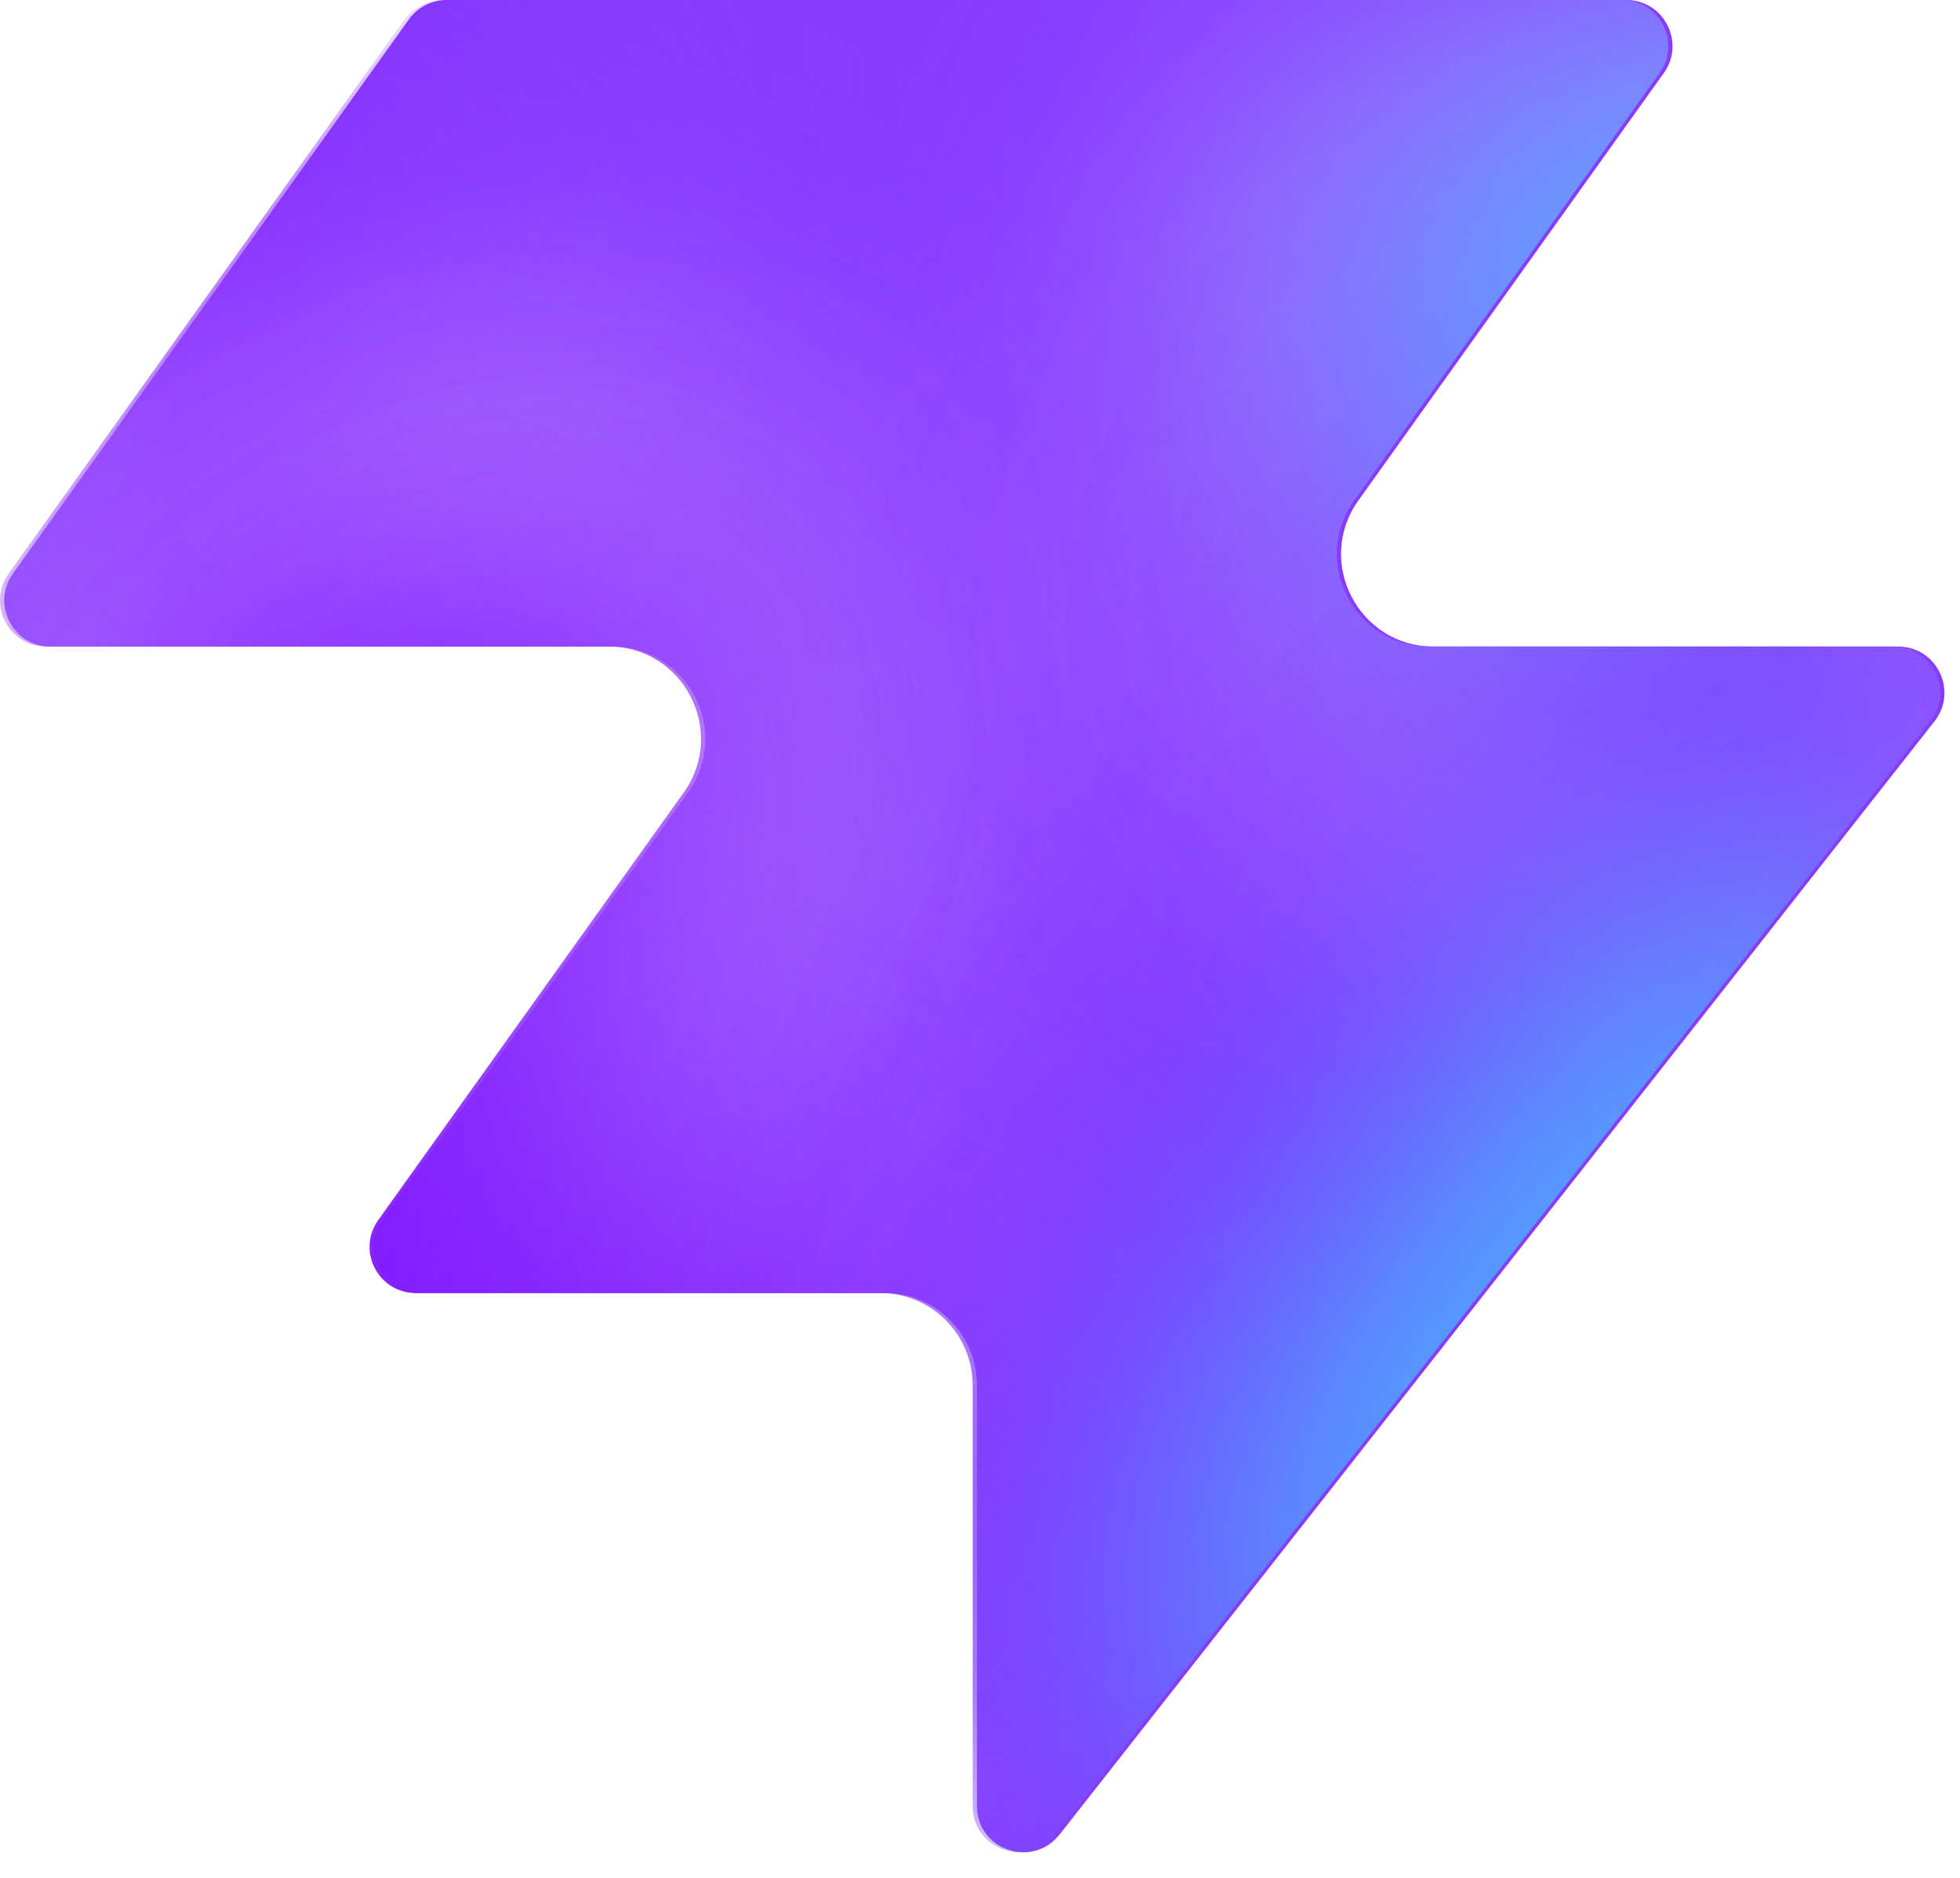
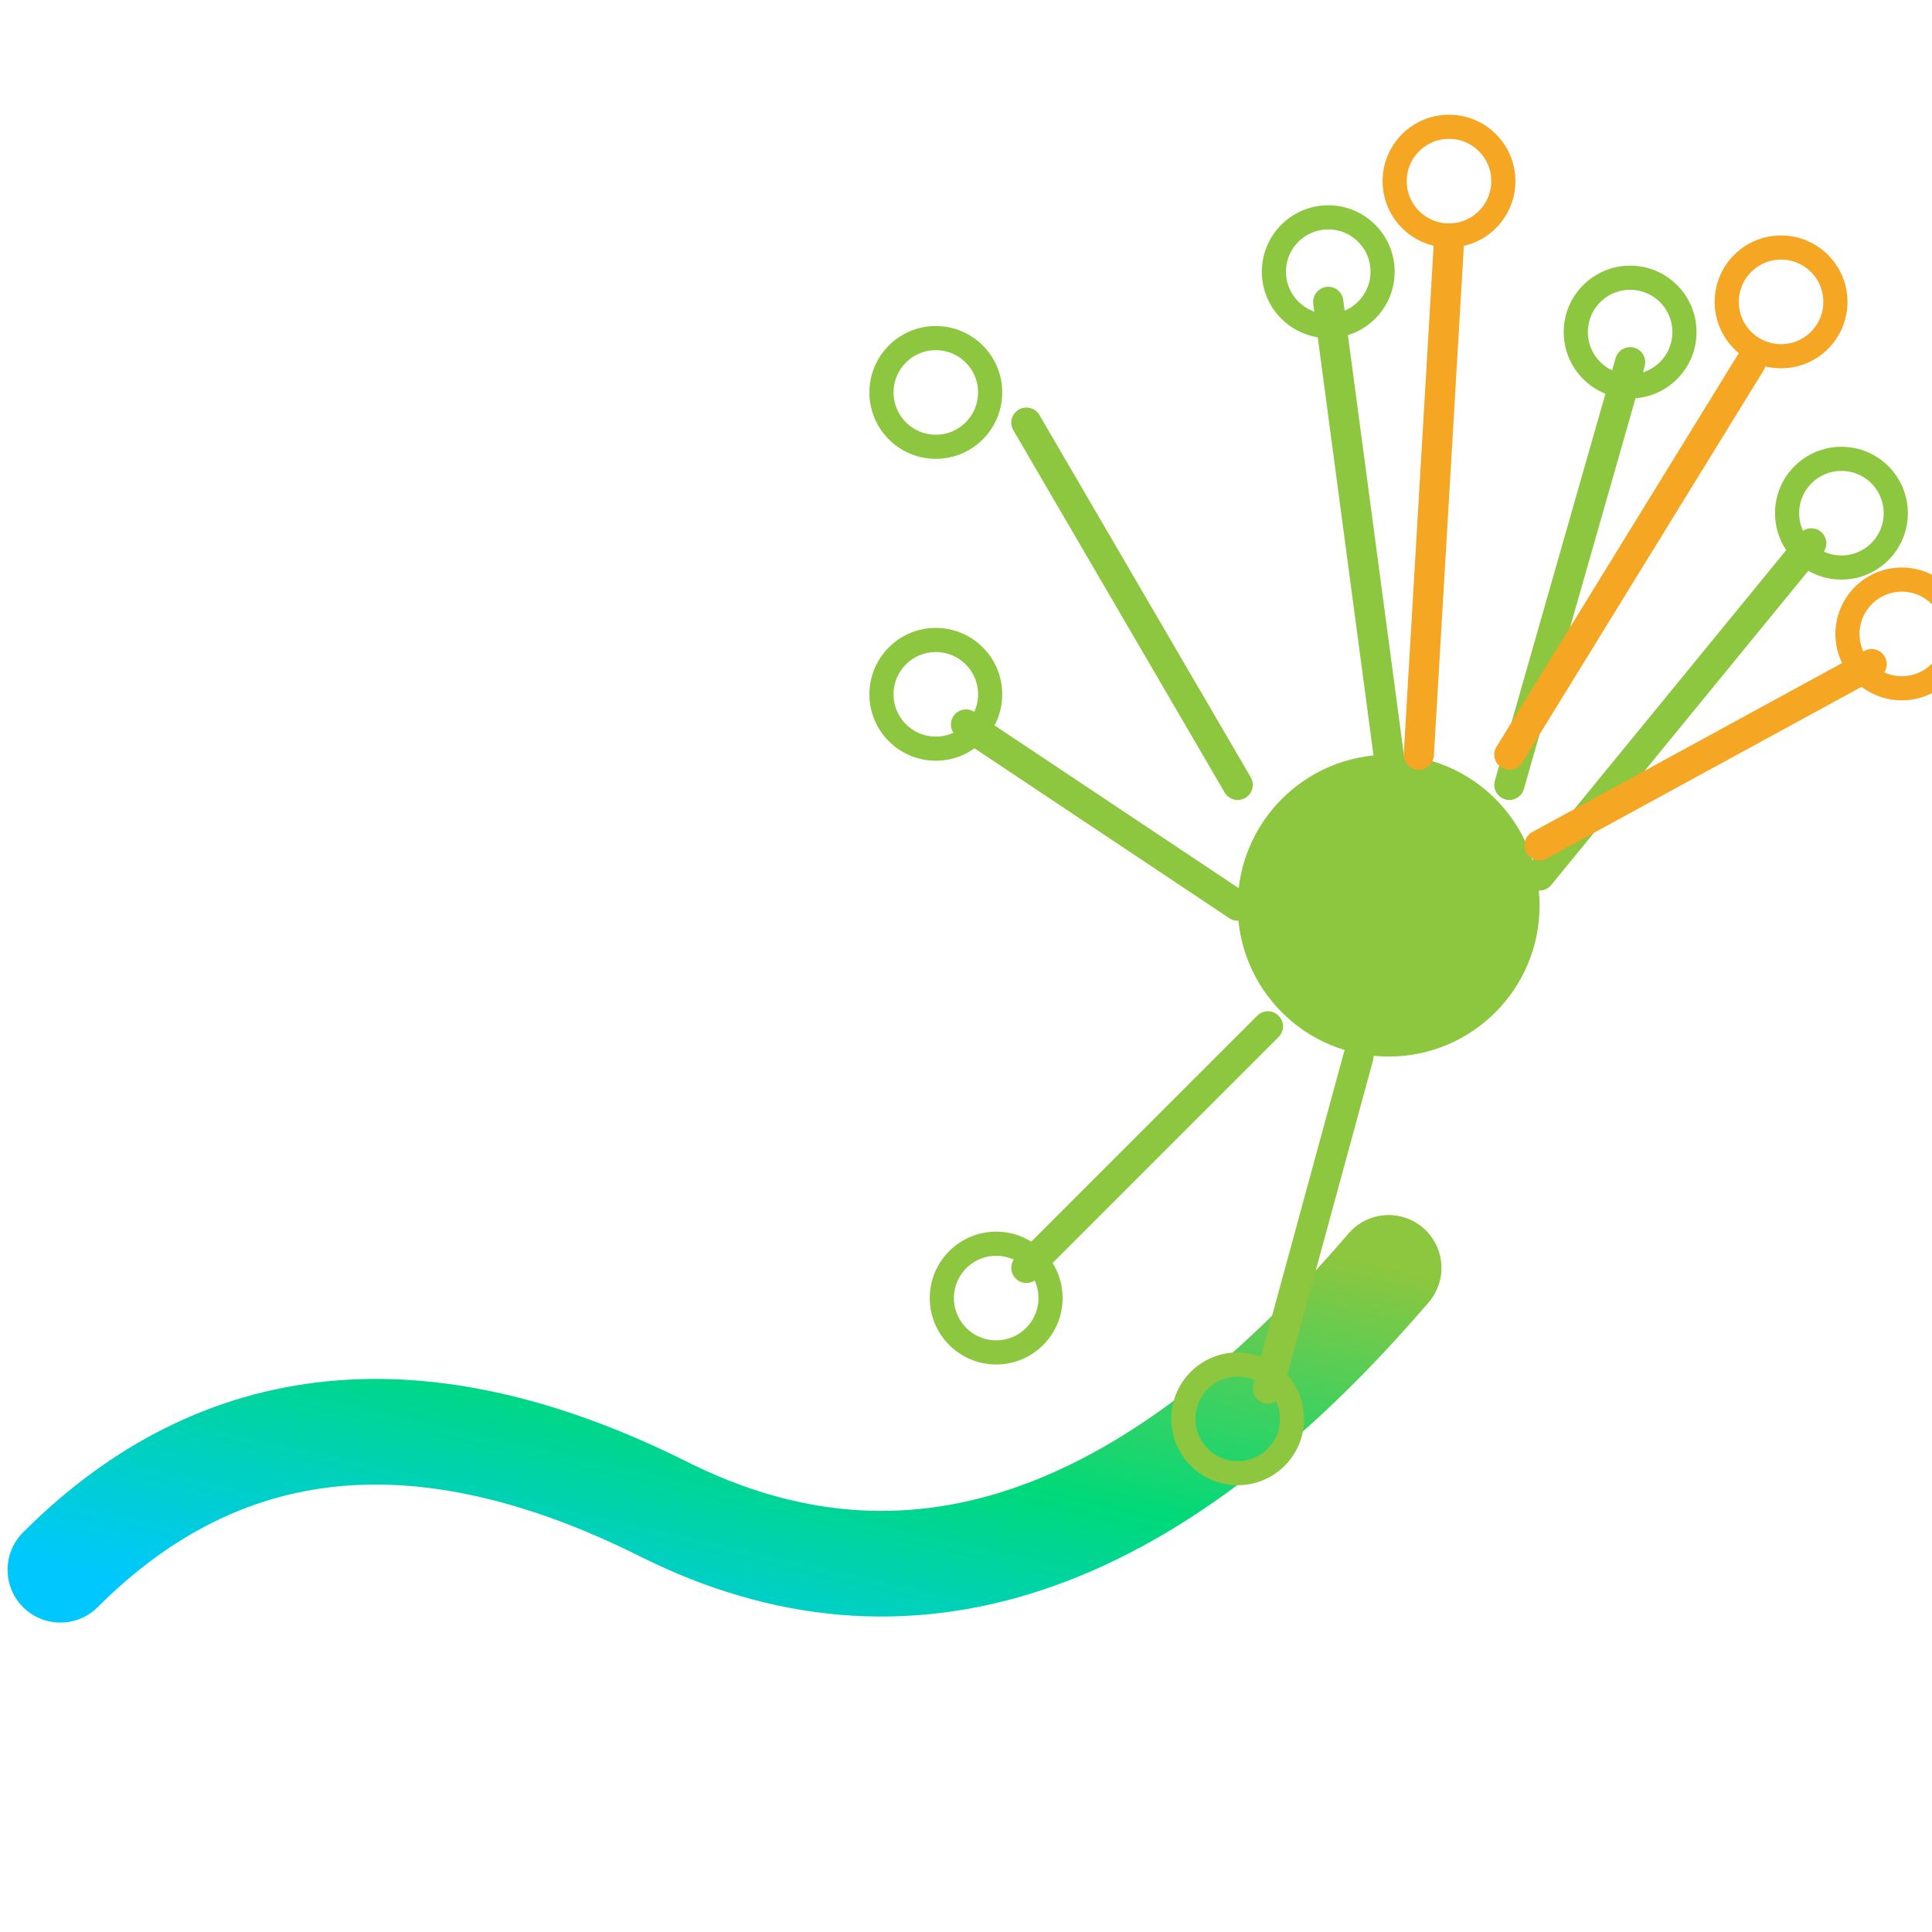
- <svg xmlns="http://www.w3.org/2000/svg" width="48" height="46" fill="none" viewBox="0 0 48 46">
-   <path fill="#863bff" d="M25.946 44.938c-.664.845-2.021.375-2.021-.698V33.937a2.26 2.26 0 0 0-2.262-2.262H10.287c-.92 0-1.456-1.04-.92-1.788l7.48-10.471c1.07-1.497 0-3.578-1.842-3.578H1.237c-.92 0-1.456-1.04-.92-1.788L10.013.474c.214-.297.556-.474.92-.474h28.894c.92 0 1.456 1.04.92 1.788l-7.48 10.471c-1.07 1.498 0 3.579 1.842 3.579h11.377c.943 0 1.473 1.088.89 1.83L25.947 44.94z" style="fill:#863bff;fill:color(display-p3 .525 .23 1);fill-opacity:1" />
-   <mask id="a" width="48" height="46" x="0" y="0" maskUnits="userSpaceOnUse" style="mask-type:alpha">
-     <path fill="#000" d="M25.842 44.938c-.664.844-2.021.375-2.021-.698V33.937a2.26 2.26 0 0 0-2.262-2.262H10.183c-.92 0-1.456-1.04-.92-1.788l7.48-10.471c1.07-1.498 0-3.579-1.842-3.579H1.133c-.92 0-1.456-1.04-.92-1.787L9.91.473c.214-.297.556-.474.92-.474h28.894c.92 0 1.456 1.04.92 1.788l-7.48 10.471c-1.07 1.498 0 3.578 1.842 3.578h11.377c.943 0 1.473 1.088.89 1.832L25.843 44.94z" style="fill:#000;fill-opacity:1" />
-   </mask>
-   <g mask="url(#a)">
-     <g filter="url(#b)">
-       <ellipse cx="5.508" cy="14.704" fill="#ede6ff" rx="5.508" ry="14.704" style="fill:#ede6ff;fill:color(display-p3 .927 .903 1);fill-opacity:1" transform="matrix(.00324 1 1 -.00324 -4.47 31.516)" />
-     </g>
-     <g filter="url(#c)">
-       <ellipse cx="10.399" cy="29.851" fill="#ede6ff" rx="10.399" ry="29.851" style="fill:#ede6ff;fill:color(display-p3 .927 .903 1);fill-opacity:1" transform="matrix(.00324 1 1 -.00324 -39.328 7.883)" />
-     </g>
-     <g filter="url(#d)">
-       <ellipse cx="5.508" cy="30.487" fill="#7e14ff" rx="5.508" ry="30.487" style="fill:#7e14ff;fill:color(display-p3 .492 .077 1);fill-opacity:1" transform="rotate(89.814 -25.913 -14.639)scale(1 -1)" />
-     </g>
-     <g filter="url(#e)">
-       <ellipse cx="5.508" cy="30.599" fill="#7e14ff" rx="5.508" ry="30.599" style="fill:#7e14ff;fill:color(display-p3 .492 .077 1);fill-opacity:1" transform="rotate(89.814 -32.644 -3.334)scale(1 -1)" />
-     </g>
-     <g filter="url(#f)">
-       <ellipse cx="5.508" cy="30.599" fill="#7e14ff" rx="5.508" ry="30.599" style="fill:#7e14ff;fill:color(display-p3 .492 .077 1);fill-opacity:1" transform="matrix(.00324 1 1 -.00324 -34.34 30.47)" />
-     </g>
-     <g filter="url(#g)">
-       <ellipse cx="14.072" cy="22.078" fill="#ede6ff" rx="14.072" ry="22.078" style="fill:#ede6ff;fill:color(display-p3 .927 .903 1);fill-opacity:1" transform="rotate(93.35 24.506 48.493)scale(-1 1)" />
-     </g>
-     <g filter="url(#h)">
-       <ellipse cx="3.47" cy="21.501" fill="#7e14ff" rx="3.47" ry="21.501" style="fill:#7e14ff;fill:color(display-p3 .492 .077 1);fill-opacity:1" transform="rotate(89.009 28.708 47.59)scale(-1 1)" />
-     </g>
-     <g filter="url(#i)">
-       <ellipse cx="3.47" cy="21.501" fill="#7e14ff" rx="3.47" ry="21.501" style="fill:#7e14ff;fill:color(display-p3 .492 .077 1);fill-opacity:1" transform="rotate(89.009 28.708 47.59)scale(-1 1)" />
-     </g>
-     <g filter="url(#j)">
-       <ellipse cx=".387" cy="8.972" fill="#7e14ff" rx="4.407" ry="29.108" style="fill:#7e14ff;fill:color(display-p3 .492 .077 1);fill-opacity:1" transform="rotate(39.51 .387 8.972)" />
-     </g>
-     <g filter="url(#k)">
-       <ellipse cx="47.523" cy="-6.092" fill="#7e14ff" rx="4.407" ry="29.108" style="fill:#7e14ff;fill:color(display-p3 .492 .077 1);fill-opacity:1" transform="rotate(37.892 47.523 -6.092)" />
-     </g>
-     <g filter="url(#l)">
-       <ellipse cx="41.412" cy="6.333" fill="#47bfff" rx="5.971" ry="9.665" style="fill:#47bfff;fill:color(display-p3 .28 .748 1);fill-opacity:1" transform="rotate(37.892 41.412 6.333)" />
-     </g>
-     <g filter="url(#m)">
-       <ellipse cx="-1.879" cy="38.332" fill="#7e14ff" rx="4.407" ry="29.108" style="fill:#7e14ff;fill:color(display-p3 .492 .077 1);fill-opacity:1" transform="rotate(37.892 -1.88 38.332)" />
-     </g>
-     <g filter="url(#n)">
-       <ellipse cx="-1.879" cy="38.332" fill="#7e14ff" rx="4.407" ry="29.108" style="fill:#7e14ff;fill:color(display-p3 .492 .077 1);fill-opacity:1" transform="rotate(37.892 -1.88 38.332)" />
-     </g>
-     <g filter="url(#o)">
-       <ellipse cx="35.651" cy="29.907" fill="#7e14ff" rx="4.407" ry="29.108" style="fill:#7e14ff;fill:color(display-p3 .492 .077 1);fill-opacity:1" transform="rotate(37.892 35.651 29.907)" />
-     </g>
-     <g filter="url(#p)">
-       <ellipse cx="38.418" cy="32.4" fill="#47bfff" rx="5.971" ry="15.297" style="fill:#47bfff;fill:color(display-p3 .28 .748 1);fill-opacity:1" transform="rotate(37.892 38.418 32.4)" />
-     </g>
-   </g>
+ <svg xmlns="http://www.w3.org/2000/svg" viewBox="0 0 64 64">
  <defs>
-     <filter id="b" width="60.045" height="41.654" x="-19.77" y="16.149" color-interpolation-filters="sRGB" filterUnits="userSpaceOnUse">
-       <feFlood flood-opacity="0" result="BackgroundImageFix" />
-       <feBlend in="SourceGraphic" in2="BackgroundImageFix" result="shape" />
-       <feGaussianBlur result="effect1_foregroundBlur_2002_17158" stdDeviation="7.659" />
-     </filter>
-     <filter id="c" width="90.34" height="51.437" x="-54.613" y="-7.533" color-interpolation-filters="sRGB" filterUnits="userSpaceOnUse">
-       <feFlood flood-opacity="0" result="BackgroundImageFix" />
-       <feBlend in="SourceGraphic" in2="BackgroundImageFix" result="shape" />
-       <feGaussianBlur result="effect1_foregroundBlur_2002_17158" stdDeviation="7.659" />
-     </filter>
-     <filter id="d" width="79.355" height="29.4" x="-49.64" y="2.03" color-interpolation-filters="sRGB" filterUnits="userSpaceOnUse">
-       <feFlood flood-opacity="0" result="BackgroundImageFix" />
-       <feBlend in="SourceGraphic" in2="BackgroundImageFix" result="shape" />
-       <feGaussianBlur result="effect1_foregroundBlur_2002_17158" stdDeviation="4.596" />
-     </filter>
-     <filter id="e" width="79.579" height="29.4" x="-45.045" y="20.029" color-interpolation-filters="sRGB" filterUnits="userSpaceOnUse">
-       <feFlood flood-opacity="0" result="BackgroundImageFix" />
-       <feBlend in="SourceGraphic" in2="BackgroundImageFix" result="shape" />
-       <feGaussianBlur result="effect1_foregroundBlur_2002_17158" stdDeviation="4.596" />
-     </filter>
-     <filter id="f" width="79.579" height="29.4" x="-43.513" y="21.178" color-interpolation-filters="sRGB" filterUnits="userSpaceOnUse">
-       <feFlood flood-opacity="0" result="BackgroundImageFix" />
-       <feBlend in="SourceGraphic" in2="BackgroundImageFix" result="shape" />
-       <feGaussianBlur result="effect1_foregroundBlur_2002_17158" stdDeviation="4.596" />
-     </filter>
-     <filter id="g" width="74.749" height="58.852" x="15.756" y="-17.901" color-interpolation-filters="sRGB" filterUnits="userSpaceOnUse">
-       <feFlood flood-opacity="0" result="BackgroundImageFix" />
-       <feBlend in="SourceGraphic" in2="BackgroundImageFix" result="shape" />
-       <feGaussianBlur result="effect1_foregroundBlur_2002_17158" stdDeviation="7.659" />
-     </filter>
-     <filter id="h" width="61.377" height="25.362" x="23.548" y="2.284" color-interpolation-filters="sRGB" filterUnits="userSpaceOnUse">
-       <feFlood flood-opacity="0" result="BackgroundImageFix" />
-       <feBlend in="SourceGraphic" in2="BackgroundImageFix" result="shape" />
-       <feGaussianBlur result="effect1_foregroundBlur_2002_17158" stdDeviation="4.596" />
-     </filter>
-     <filter id="i" width="61.377" height="25.362" x="23.548" y="2.284" color-interpolation-filters="sRGB" filterUnits="userSpaceOnUse">
-       <feFlood flood-opacity="0" result="BackgroundImageFix" />
-       <feBlend in="SourceGraphic" in2="BackgroundImageFix" result="shape" />
-       <feGaussianBlur result="effect1_foregroundBlur_2002_17158" stdDeviation="4.596" />
-     </filter>
-     <filter id="j" width="56.045" height="63.649" x="-27.636" y="-22.853" color-interpolation-filters="sRGB" filterUnits="userSpaceOnUse">
-       <feFlood flood-opacity="0" result="BackgroundImageFix" />
-       <feBlend in="SourceGraphic" in2="BackgroundImageFix" result="shape" />
-       <feGaussianBlur result="effect1_foregroundBlur_2002_17158" stdDeviation="4.596" />
-     </filter>
-     <filter id="k" width="54.814" height="64.646" x="20.116" y="-38.415" color-interpolation-filters="sRGB" filterUnits="userSpaceOnUse">
-       <feFlood flood-opacity="0" result="BackgroundImageFix" />
-       <feBlend in="SourceGraphic" in2="BackgroundImageFix" result="shape" />
-       <feGaussianBlur result="effect1_foregroundBlur_2002_17158" stdDeviation="4.596" />
-     </filter>
-     <filter id="l" width="33.541" height="35.313" x="24.641" y="-11.323" color-interpolation-filters="sRGB" filterUnits="userSpaceOnUse">
-       <feFlood flood-opacity="0" result="BackgroundImageFix" />
-       <feBlend in="SourceGraphic" in2="BackgroundImageFix" result="shape" />
-       <feGaussianBlur result="effect1_foregroundBlur_2002_17158" stdDeviation="4.596" />
-     </filter>
-     <filter id="m" width="54.814" height="64.646" x="-29.286" y="6.009" color-interpolation-filters="sRGB" filterUnits="userSpaceOnUse">
-       <feFlood flood-opacity="0" result="BackgroundImageFix" />
-       <feBlend in="SourceGraphic" in2="BackgroundImageFix" result="shape" />
-       <feGaussianBlur result="effect1_foregroundBlur_2002_17158" stdDeviation="4.596" />
-     </filter>
-     <filter id="n" width="54.814" height="64.646" x="-29.286" y="6.009" color-interpolation-filters="sRGB" filterUnits="userSpaceOnUse">
-       <feFlood flood-opacity="0" result="BackgroundImageFix" />
-       <feBlend in="SourceGraphic" in2="BackgroundImageFix" result="shape" />
-       <feGaussianBlur result="effect1_foregroundBlur_2002_17158" stdDeviation="4.596" />
-     </filter>
-     <filter id="o" width="54.814" height="64.646" x="8.244" y="-2.416" color-interpolation-filters="sRGB" filterUnits="userSpaceOnUse">
-       <feFlood flood-opacity="0" result="BackgroundImageFix" />
-       <feBlend in="SourceGraphic" in2="BackgroundImageFix" result="shape" />
-       <feGaussianBlur result="effect1_foregroundBlur_2002_17158" stdDeviation="4.596" />
-     </filter>
-     <filter id="p" width="39.409" height="43.623" x="18.713" y="10.588" color-interpolation-filters="sRGB" filterUnits="userSpaceOnUse">
-       <feFlood flood-opacity="0" result="BackgroundImageFix" />
-       <feBlend in="SourceGraphic" in2="BackgroundImageFix" result="shape" />
-       <feGaussianBlur result="effect1_foregroundBlur_2002_17158" stdDeviation="4.596" />
-     </filter>
+     <linearGradient id="stemGrad" x1="0%" y1="100%" x2="100%" y2="0%">
+       <stop offset="0%" stop-color="#00C8FF" />
+       <stop offset="50%" stop-color="#00D97A" />
+       <stop offset="100%" stop-color="#8DC63F" />
+     </linearGradient>
+     <linearGradient id="seedGrad" x1="0%" y1="0%" x2="100%" y2="0%">
+       <stop offset="0%" stop-color="#8DC63F" />
+       <stop offset="100%" stop-color="#F5A623" />
+     </linearGradient>
  </defs>
+   <path d="M2 52 Q10 44 22 50 Q34 56 46 42" stroke="url(#stemGrad)" stroke-width="3.5" fill="none" stroke-linecap="round" />
+   <circle cx="46" cy="30" r="5" fill="#8DC63F" />
+   <line x1="46" y1="25" x2="44" y2="10" stroke="#8DC63F" stroke-width="1" stroke-linecap="round" />
+   <line x1="50" y1="26" x2="54" y2="12" stroke="#8DC63F" stroke-width="1" stroke-linecap="round" />
+   <line x1="51" y1="29" x2="60" y2="18" stroke="#8DC63F" stroke-width="1" stroke-linecap="round" />
+   <line x1="41" y1="26" x2="34" y2="14" stroke="#8DC63F" stroke-width="1" stroke-linecap="round" />
+   <line x1="41" y1="30" x2="32" y2="24" stroke="#8DC63F" stroke-width="1" stroke-linecap="round" />
+   <line x1="42" y1="34" x2="34" y2="42" stroke="#8DC63F" stroke-width="1" stroke-linecap="round" />
+   <line x1="45" y1="35" x2="42" y2="46" stroke="#8DC63F" stroke-width="1" stroke-linecap="round" />
+   <line x1="51" y1="28" x2="62" y2="22" stroke="#F5A623" stroke-width="1" stroke-linecap="round" />
+   <line x1="50" y1="25" x2="58" y2="12" stroke="#F5A623" stroke-width="1" stroke-linecap="round" />
+   <line x1="47" y1="25" x2="48" y2="8" stroke="#F5A623" stroke-width="1" stroke-linecap="round" />
+   <circle cx="44" cy="9" r="1.8" fill="none" stroke="#8DC63F" stroke-width="0.8" />
+   <circle cx="54" cy="11" r="1.8" fill="none" stroke="#8DC63F" stroke-width="0.8" />
+   <circle cx="61" cy="17" r="1.8" fill="none" stroke="#8DC63F" stroke-width="0.8" />
+   <circle cx="31" cy="13" r="1.8" fill="none" stroke="#8DC63F" stroke-width="0.8" />
+   <circle cx="31" cy="23" r="1.8" fill="none" stroke="#8DC63F" stroke-width="0.8" />
+   <circle cx="33" cy="43" r="1.8" fill="none" stroke="#8DC63F" stroke-width="0.8" />
+   <circle cx="41" cy="47" r="1.8" fill="none" stroke="#8DC63F" stroke-width="0.8" />
+   <circle cx="63" cy="21" r="1.8" fill="none" stroke="#F5A623" stroke-width="0.8" />
+   <circle cx="59" cy="10" r="1.8" fill="none" stroke="#F5A623" stroke-width="0.8" />
+   <circle cx="48" cy="6" r="1.8" fill="none" stroke="#F5A623" stroke-width="0.8" />
</svg>
